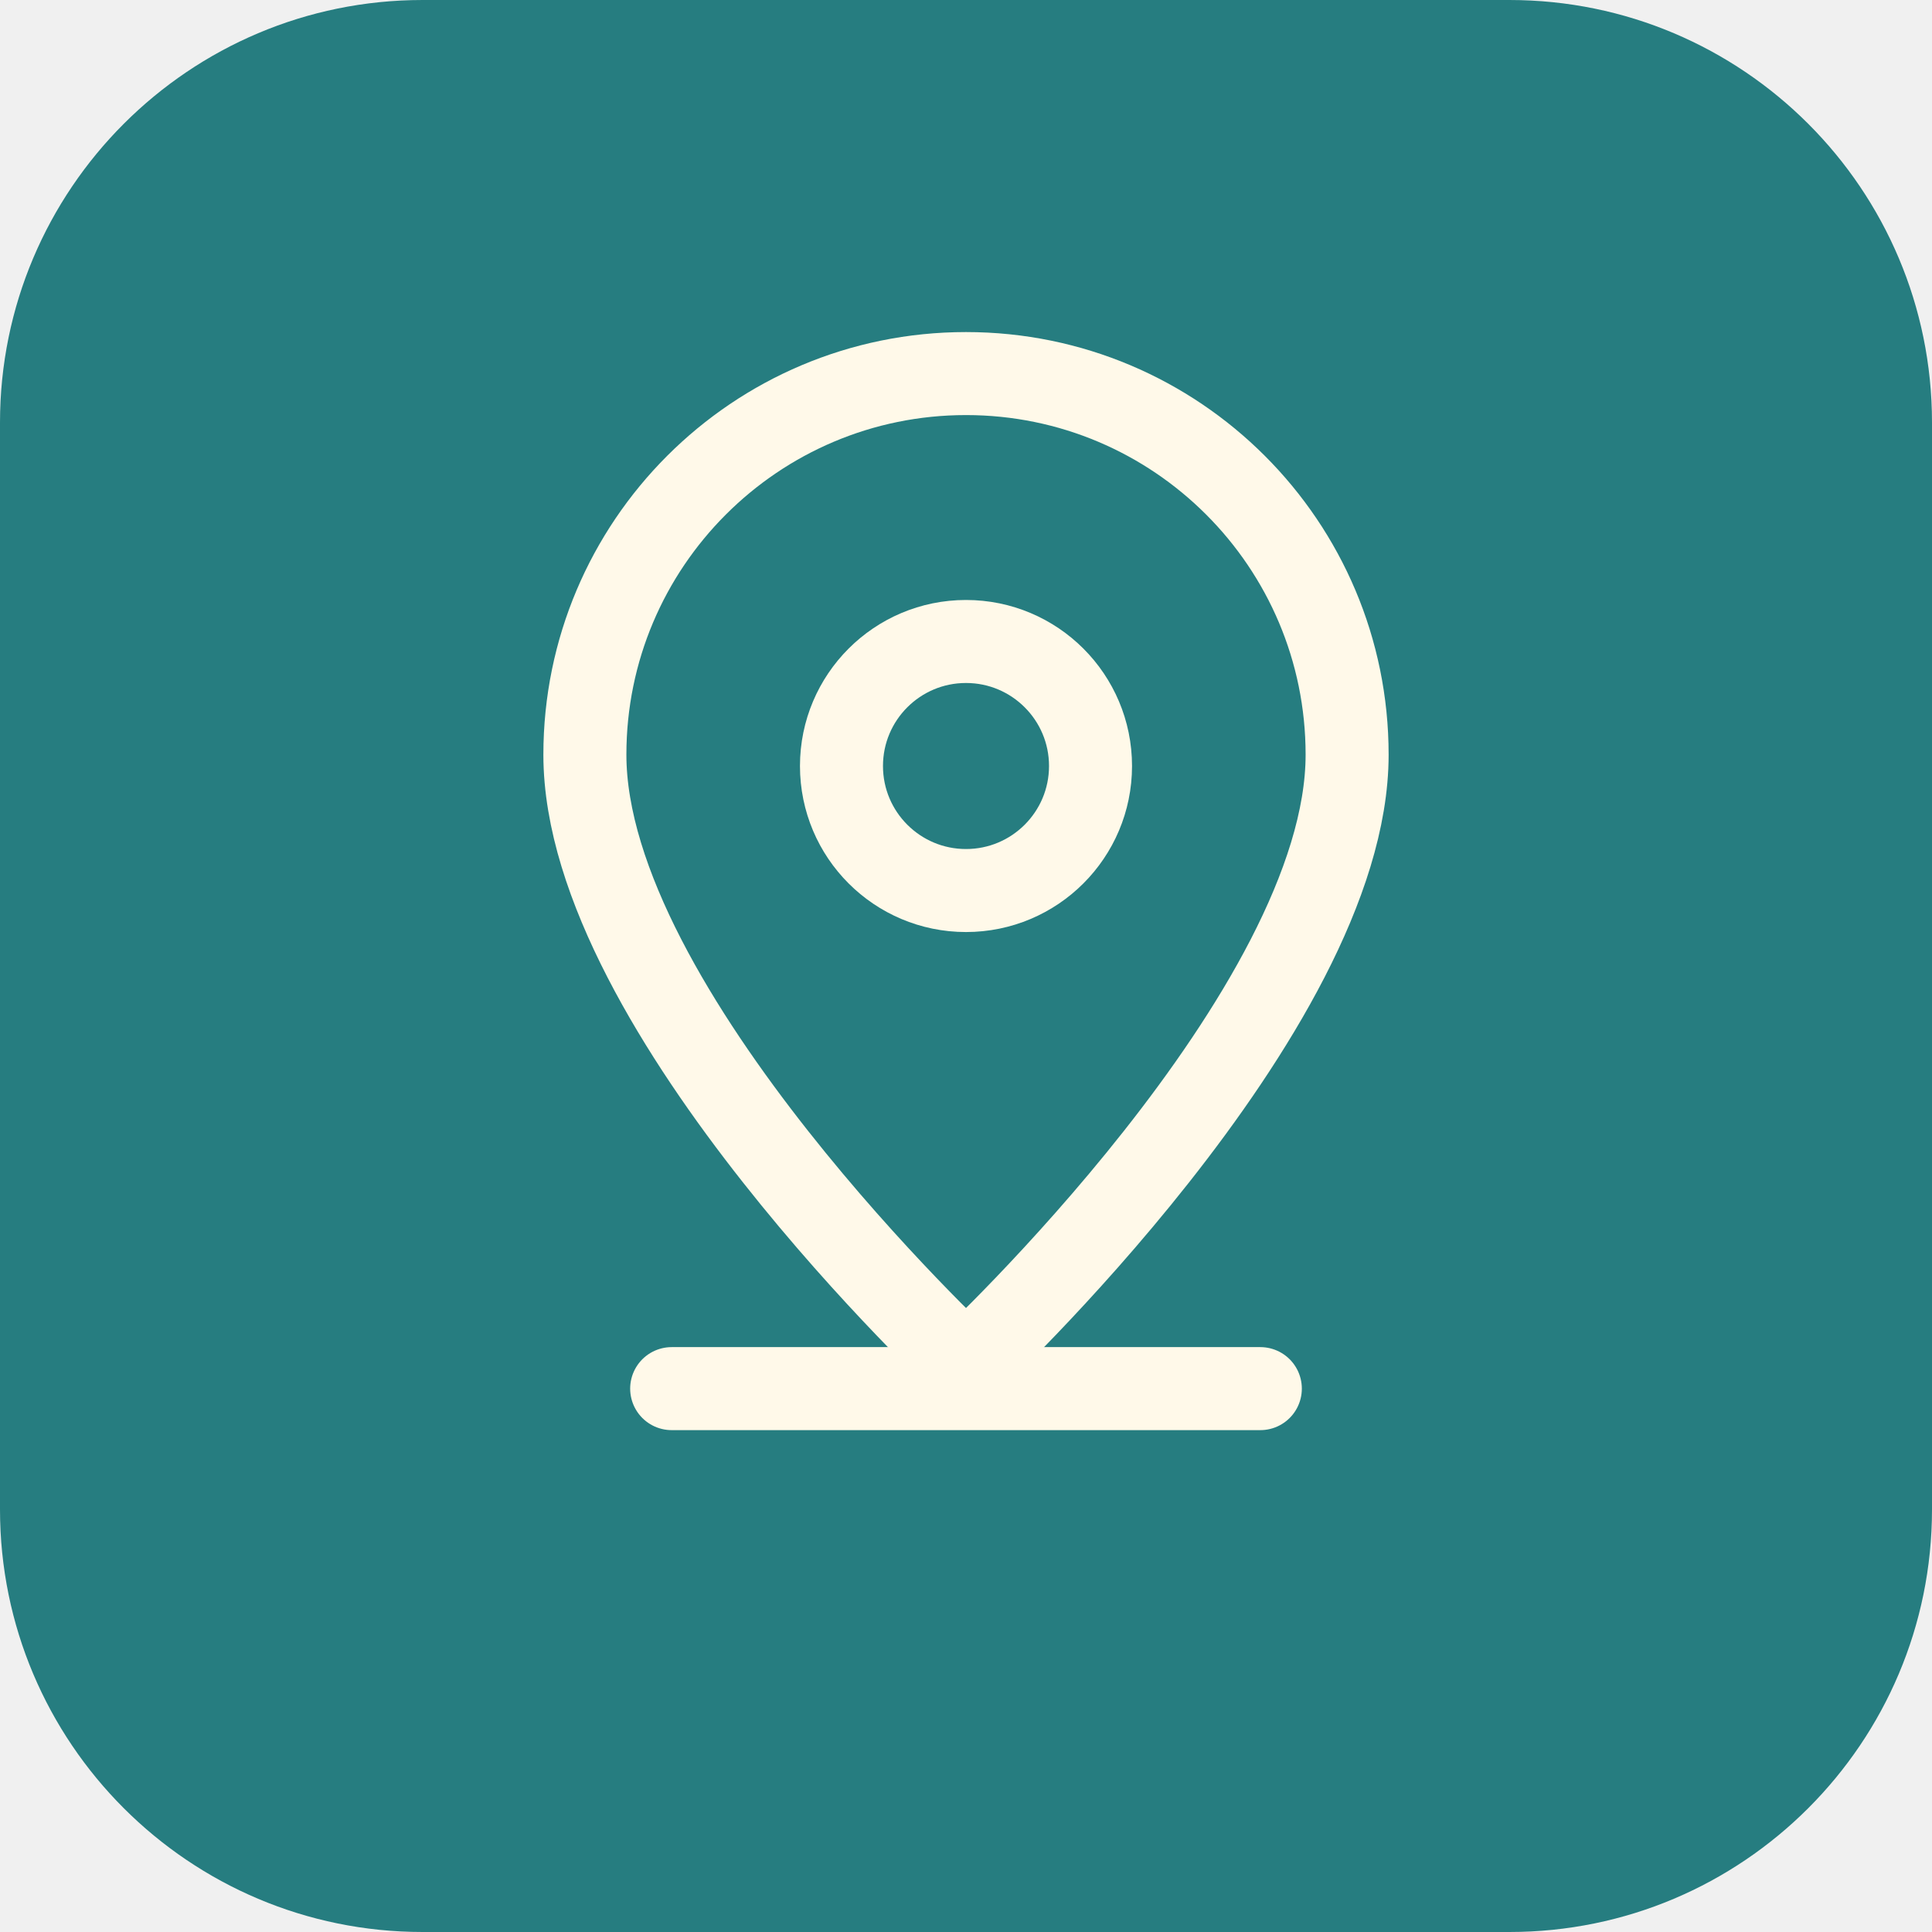
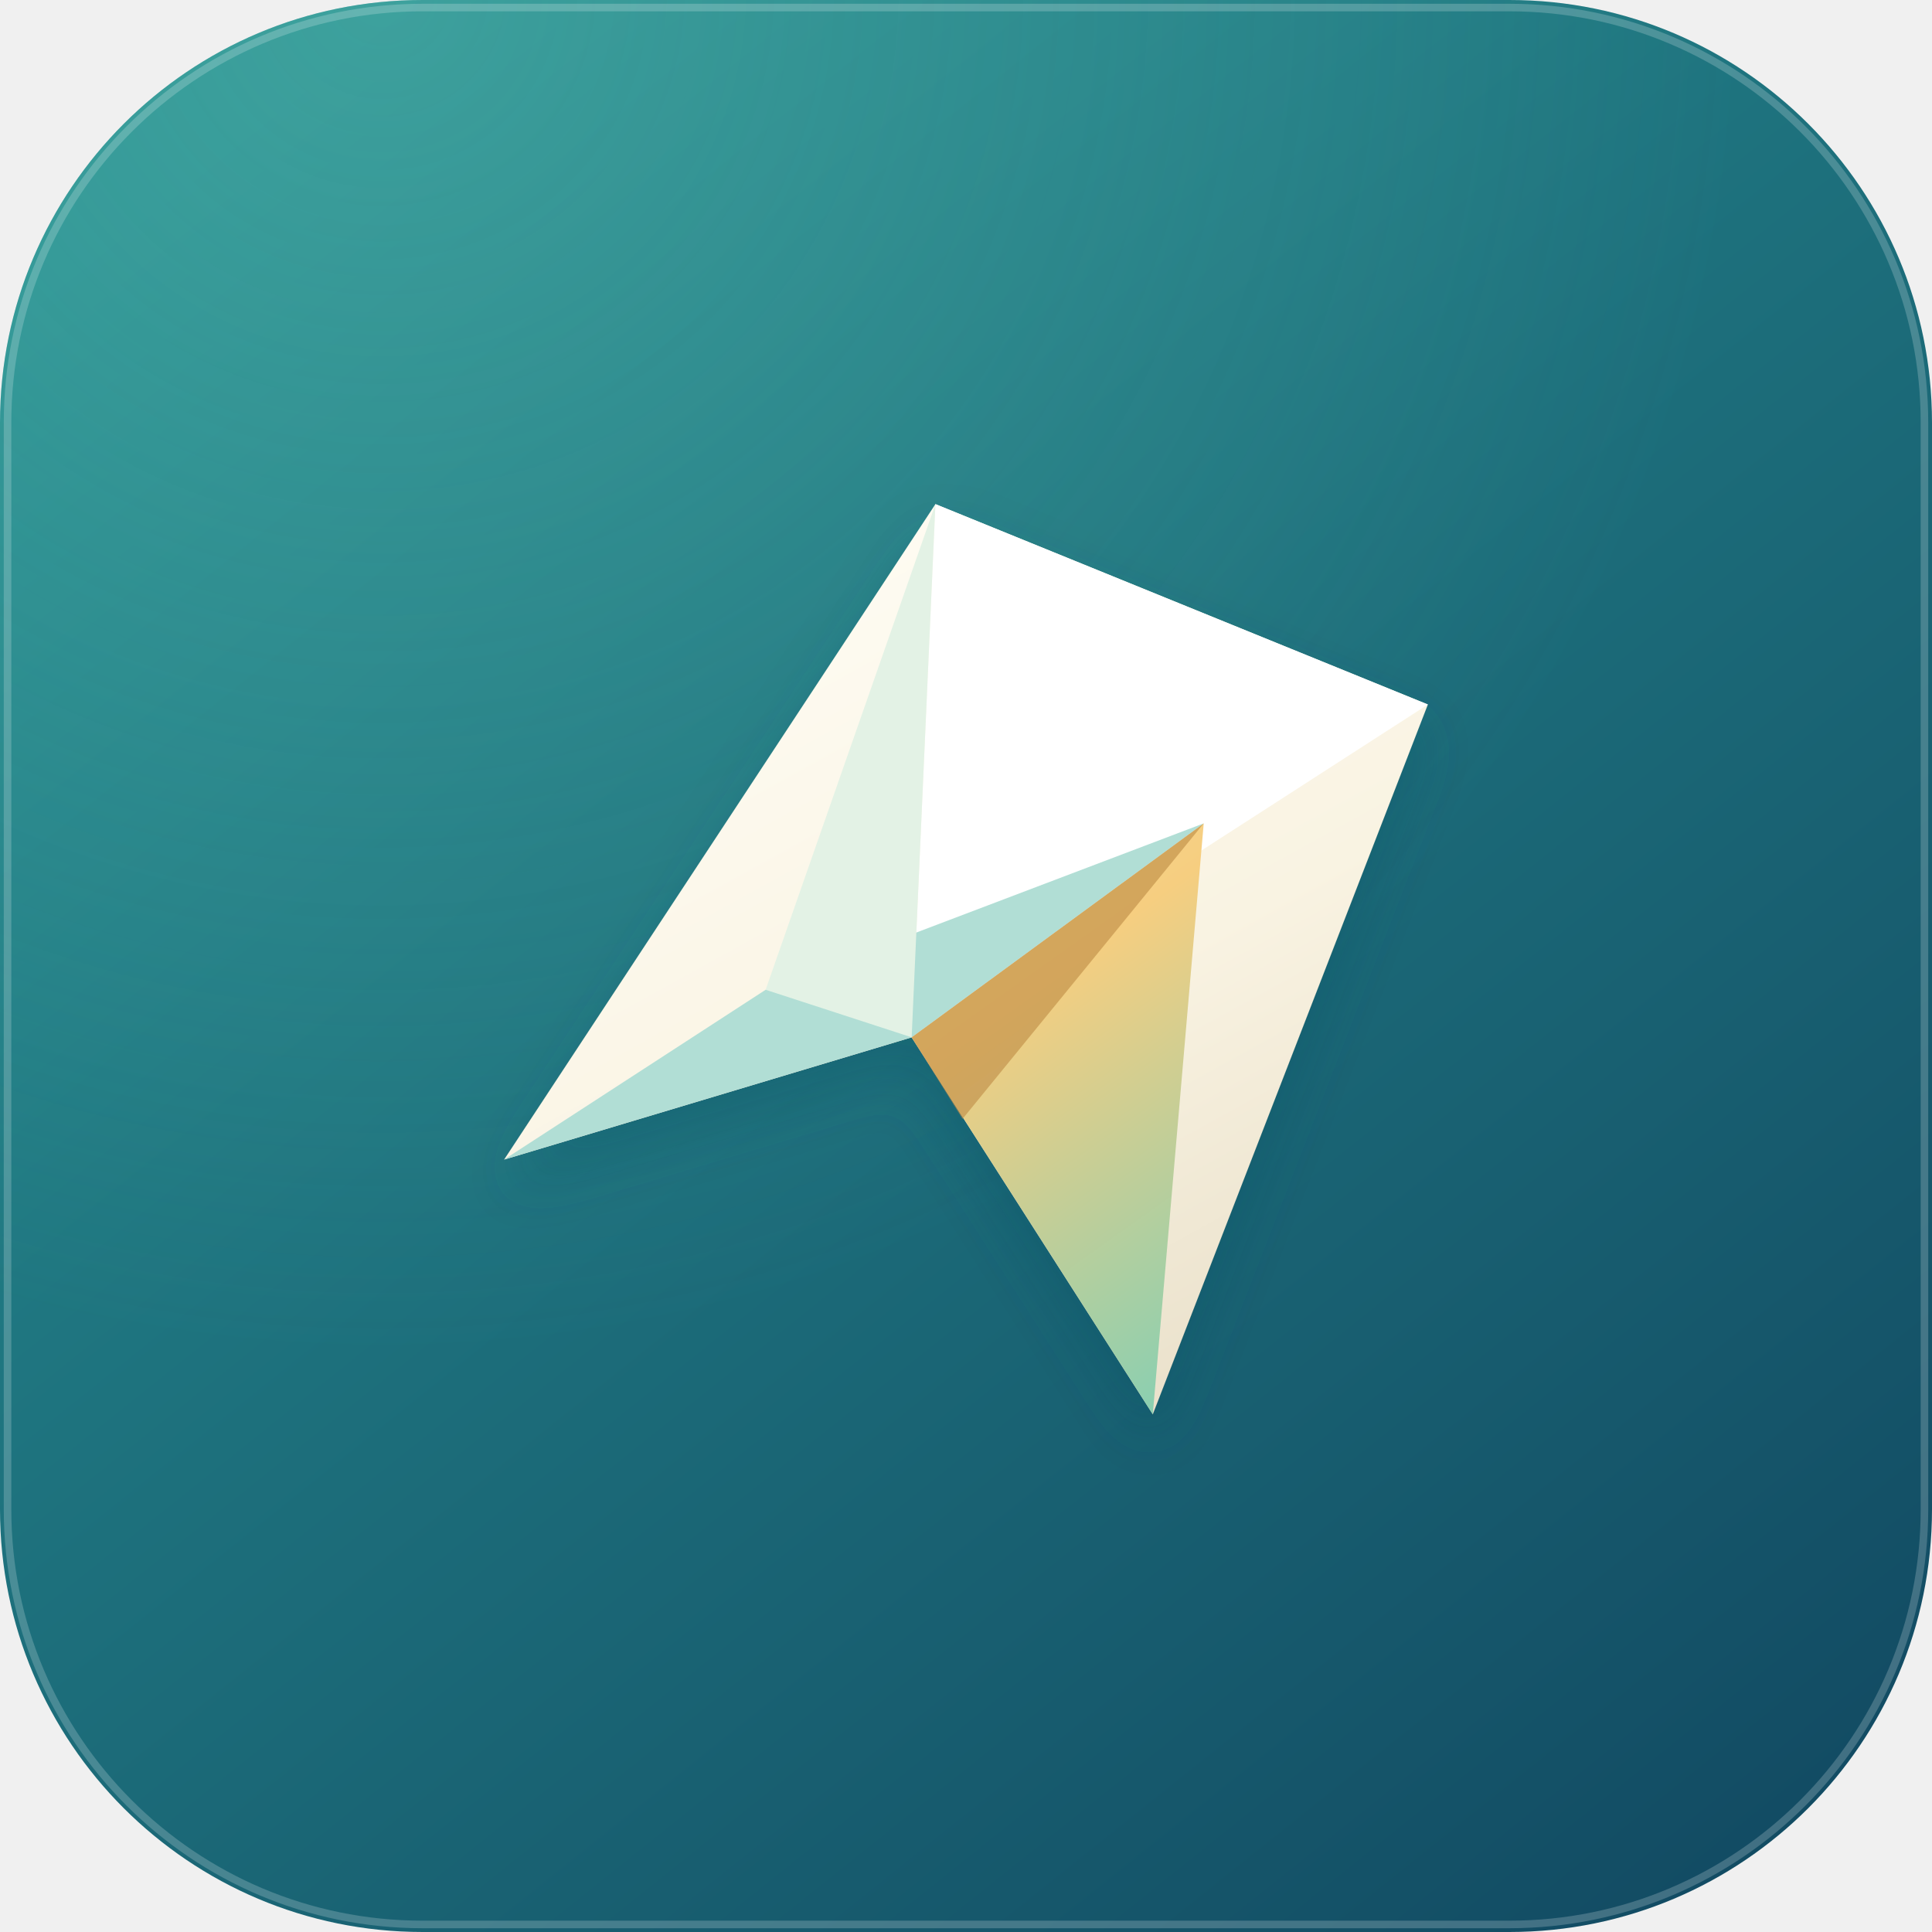
- <svg xmlns="http://www.w3.org/2000/svg" viewBox="0 0 512 512">
-   <rect width="512" height="512" rx="112" fill="#267d80" />
-   <g fill="none" stroke="#fff9e9" stroke-width="22" stroke-linecap="round" stroke-linejoin="round">
-     <path d="M256 362s-101-94-101-162a101 101 0 0 1 202 0c0 68-101 162-101 162Z" />
-     <circle cx="256" cy="203" r="33" />
-     <path d="M178 368h156" />
+ <svg xmlns="http://www.w3.org/2000/svg" viewBox="0 0 512 512" role="img" aria-label="Roamly logo">
+   <defs>
+     <linearGradient id="tile" x1="64" y1="32" x2="448" y2="512" gradientUnits="userSpaceOnUse">
+       <stop stop-color="#268d90" />
+       <stop offset="1" stop-color="#124b63" />
+     </linearGradient>
+     <linearGradient id="ivory" x1="180" y1="120" x2="340" y2="410" gradientUnits="userSpaceOnUse">
+       <stop stop-color="#fffdf5" />
+       <stop offset=".55" stop-color="#f9f3e2" />
+       <stop offset="1" stop-color="#e6dcc5" />
+     </linearGradient>
+     <linearGradient id="accent" x1="160" y1="120" x2="352" y2="390" gradientUnits="userSpaceOnUse">
+       <stop stop-color="#fff0c6" />
+       <stop offset=".55" stop-color="#f6ce80" />
+       <stop offset="1" stop-color="#74cfbb" />
+     </linearGradient>
+     <radialGradient id="light" cx=".2" cy="0" r="1">
+       <stop stop-color="#74cfbb" stop-opacity=".3" />
+       <stop offset=".7" stop-color="#74cfbb" stop-opacity="0" />
+     </radialGradient>
+     <filter id="lift" x="-30%" y="-30%" width="160%" height="180%">
+       <feDropShadow dx="0" dy="9" stdDeviation="8" flood-color="#124b63" flood-opacity=".27" />
+     </filter>
+   </defs>
+   <rect width="512" height="512" rx="112" fill="url(#tile)" />
+   <rect width="512" height="512" rx="112" fill="url(#light)" />
+   <rect x="2" y="2" width="508" height="508" rx="110" fill="none" stroke="#fff" stroke-opacity=".2" stroke-width="2" />
+   <g transform="translate(25.6 25.6) scale(.9)" filter="url(#lift)">
+     <path d="m120 313 127-193 145 59-81 209-71-111Z" fill="url(#ivory)" />
+     <path d="m247 120-7 157 152-98Z" fill="#ffffff" />
+     <path d="m240 277 71 111 15-174Z" fill="url(#accent)" />
+     <path d="m120 313 120-36 86-63-129 49Z" fill="#b1ded5" />
+     <path d="m197 263 43 14 7-157Z" fill="#e3f2e5" />
+     <path d="m240 277 86-63-71 87Z" fill="#bd8b43" opacity=".6" />
  </g>
</svg>
